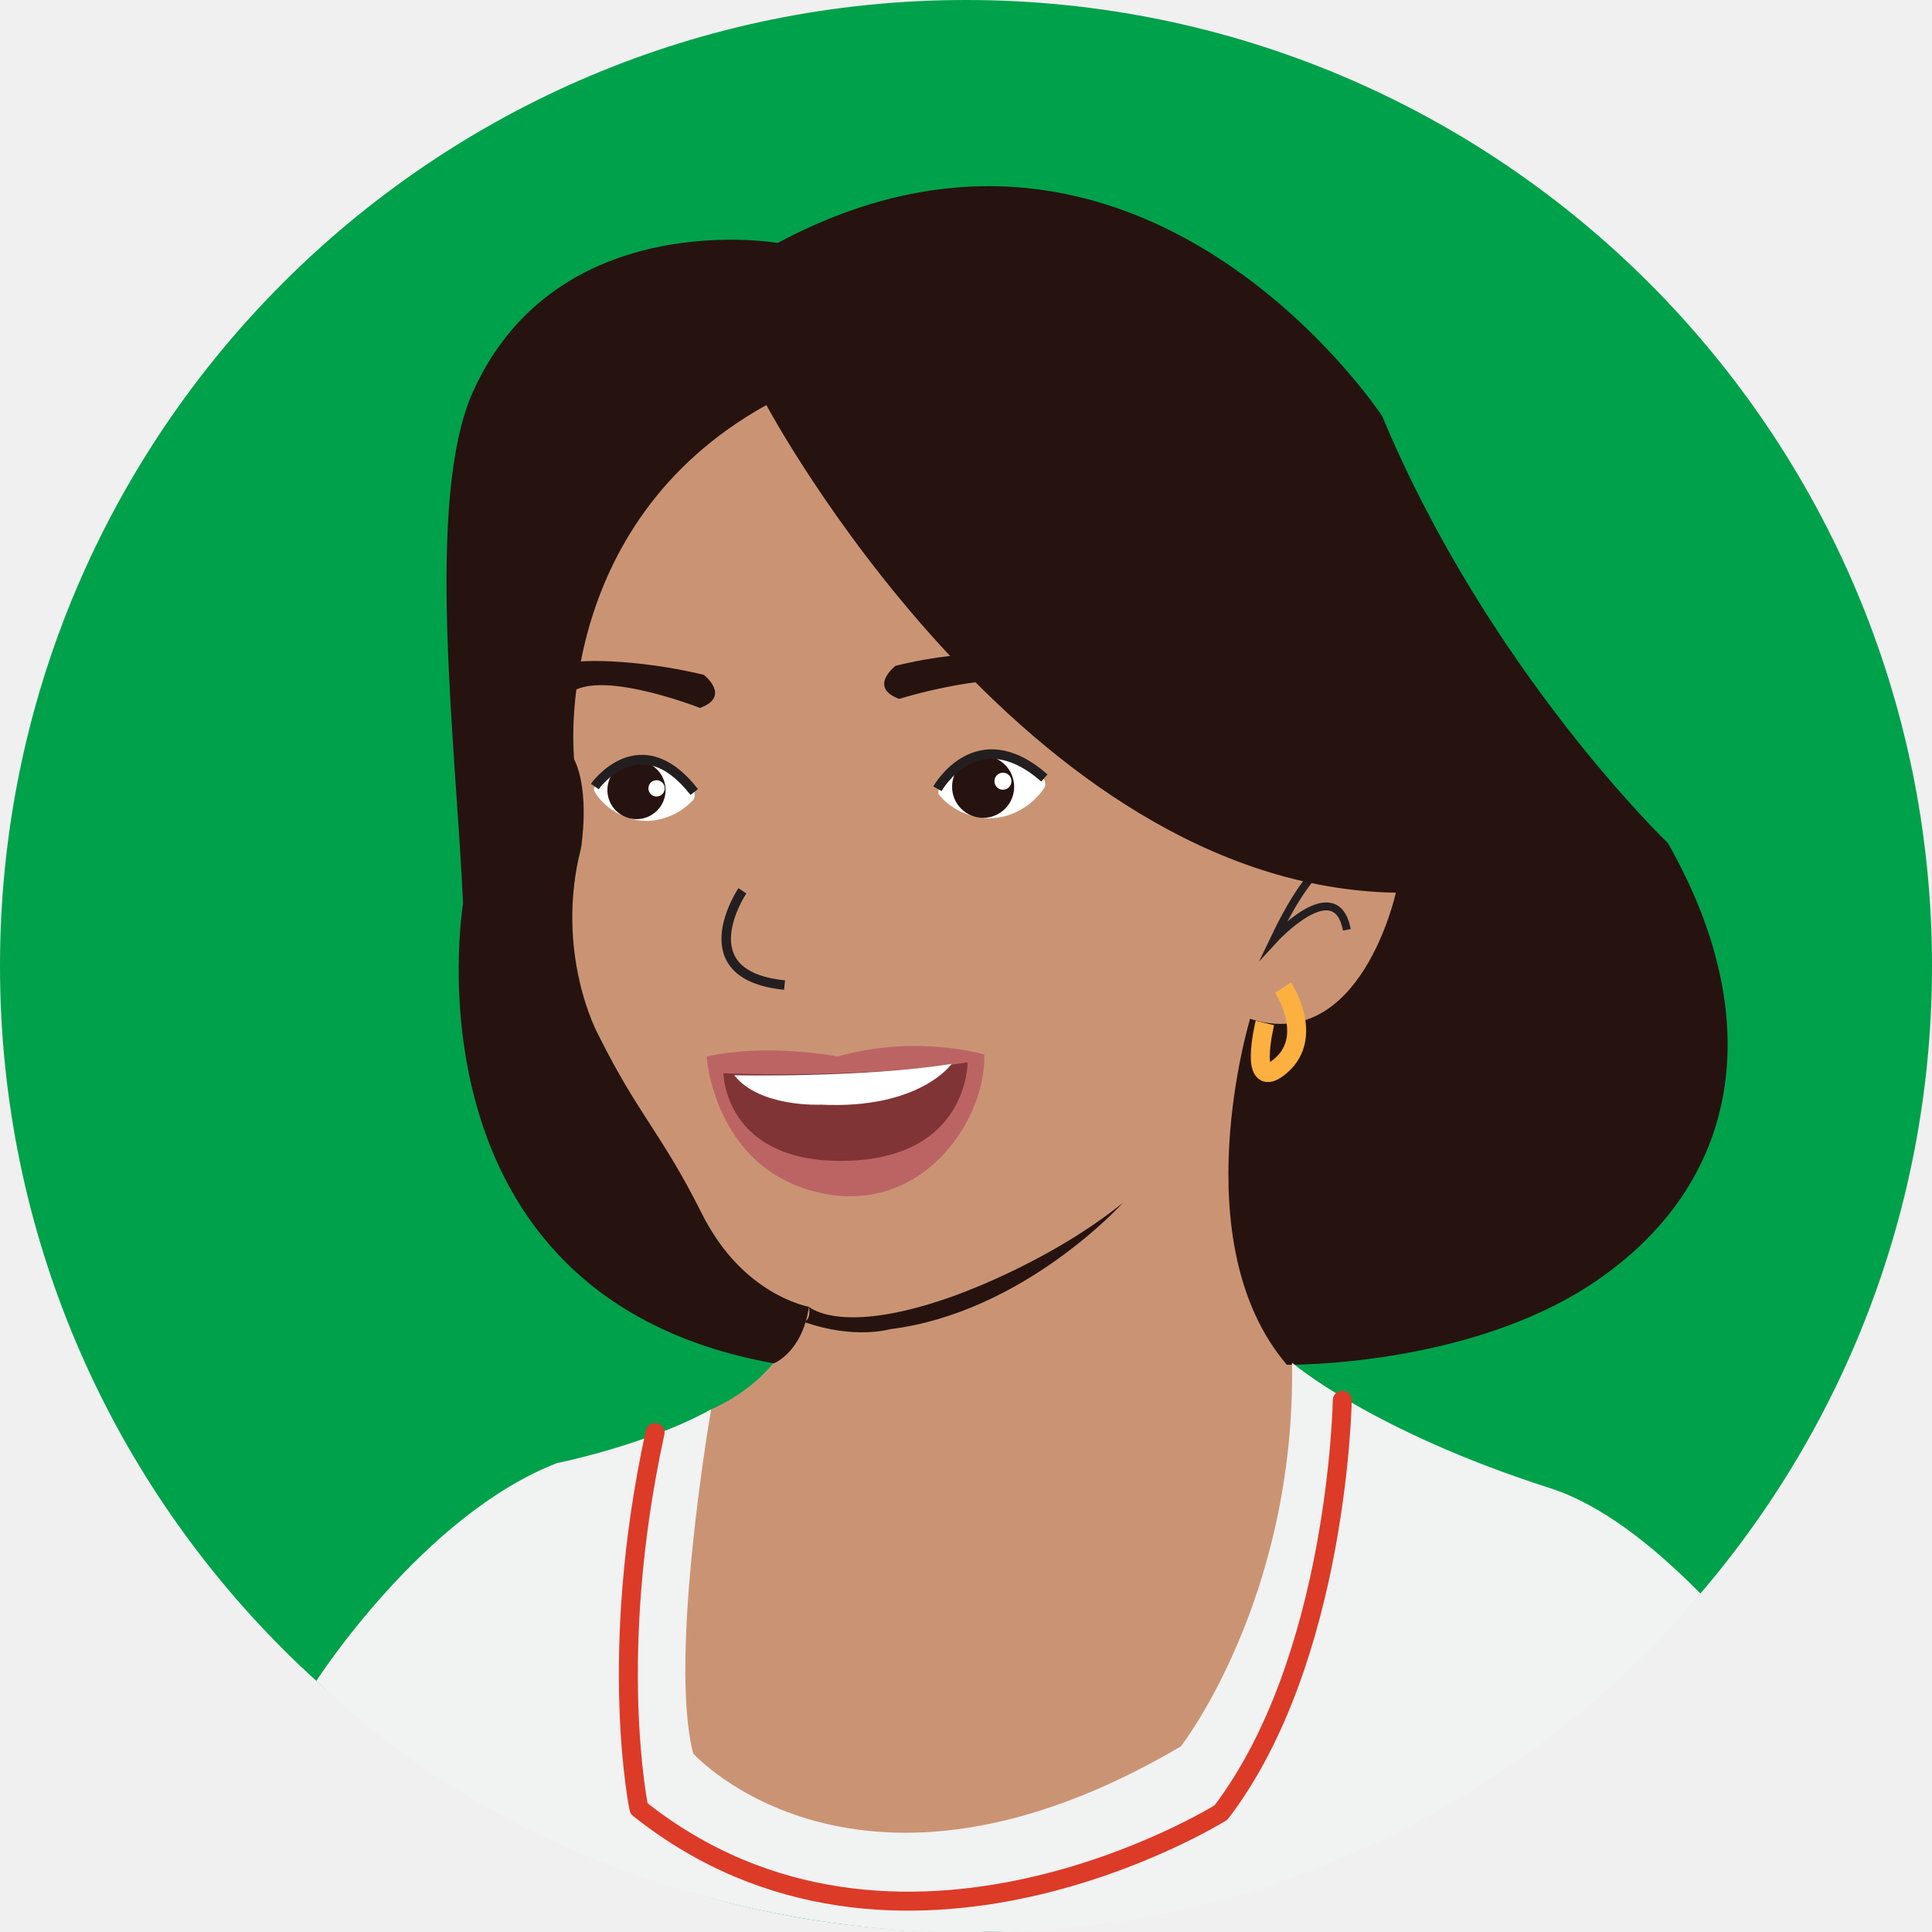
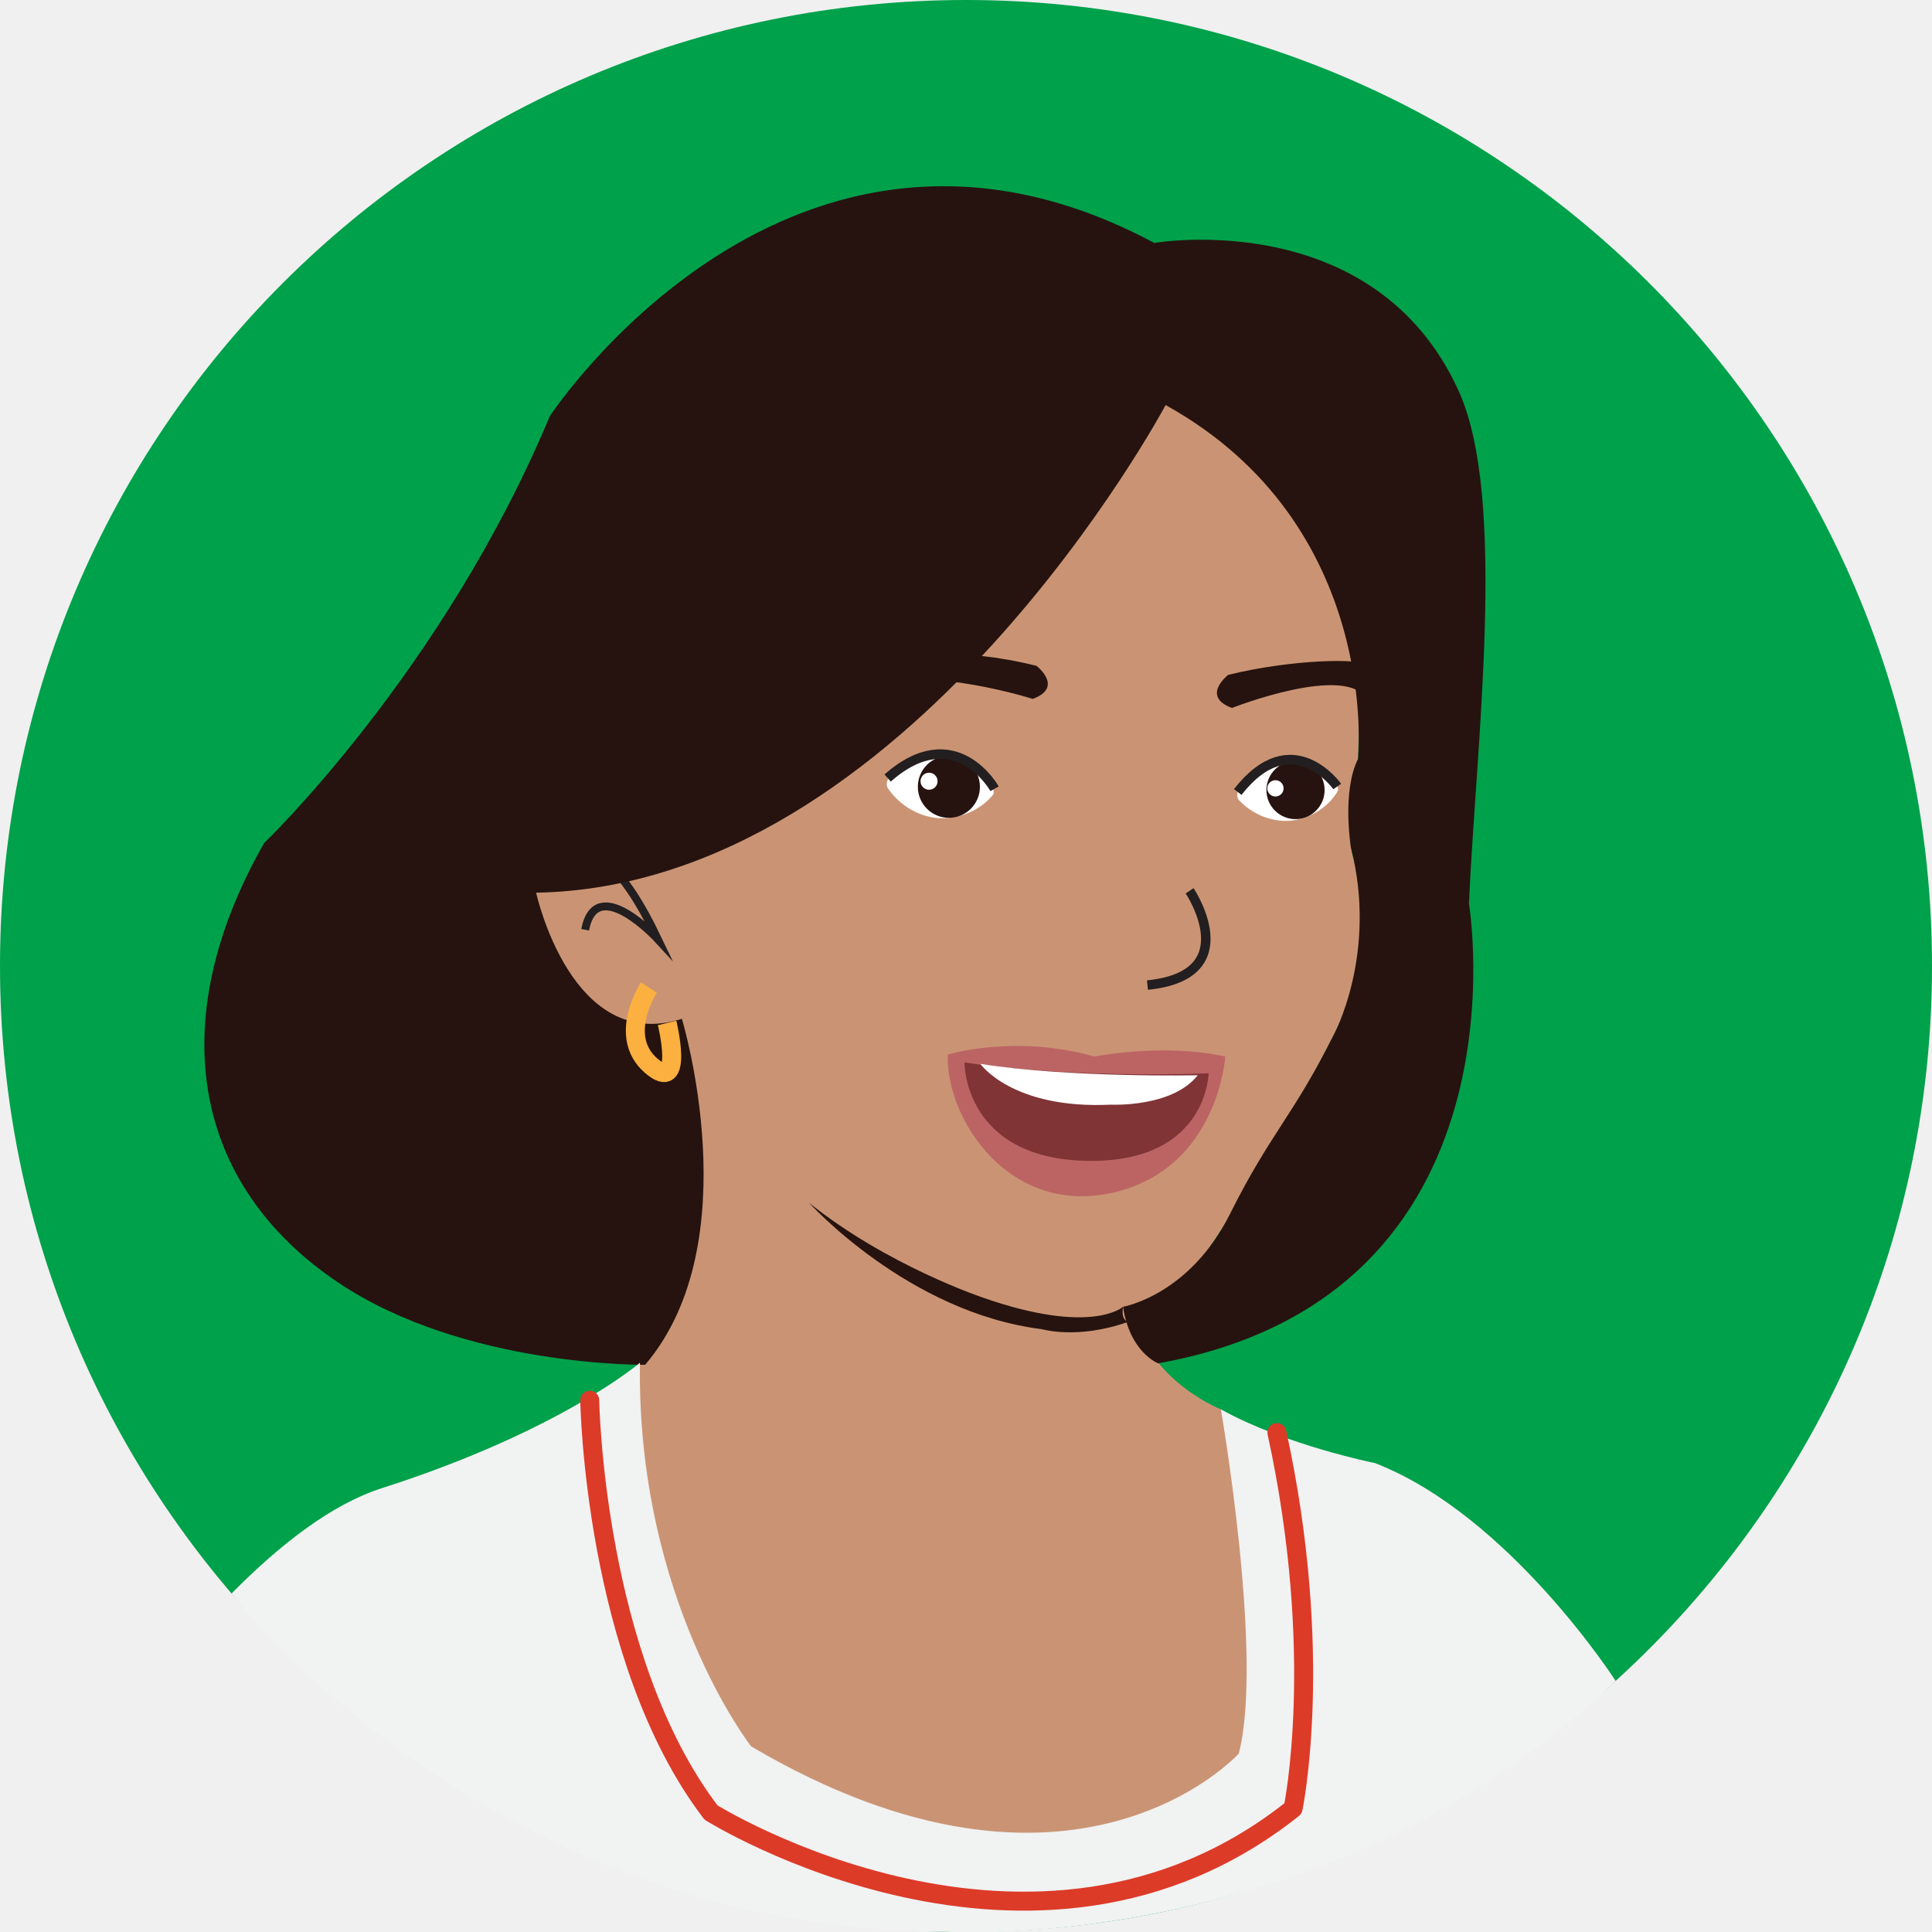
<svg xmlns="http://www.w3.org/2000/svg" id="Layer_1" data-name="Layer 1" viewBox="0 0 1220 1220">
  <defs>
    <style>
      .cls-1 {
        stroke: #fbb040;
      }

      .cls-1, .cls-2 {
        stroke-width: 11.98px;
      }

      .cls-1, .cls-2, .cls-3, .cls-4 {
        fill: none;
      }

      .cls-1, .cls-3, .cls-4 {
        stroke-miterlimit: 10;
      }

      .cls-2 {
        stroke: #dc3b28;
        stroke-linecap: round;
        stroke-linejoin: round;
      }

      .cls-3 {
        stroke-width: 6px;
      }

      .cls-3, .cls-4 {
        stroke: #231f20;
      }

      .cls-5 {
        fill: #00a14b;
      }

      .cls-6 {
        fill: #fff;
      }

      .cls-7 {
        fill: #f1f2f2;
      }

      .cls-8 {
        fill: #803435;
      }

      .cls-9 {
        fill: #bc6464;
      }

      .cls-10 {
        fill: #ca9474;
      }

      .cls-11 {
        fill: #26130f;
      }

      .cls-4 {
        stroke-width: 5px;
      }
    </style>
  </defs>
-   <circle class="cls-5" cx="610" cy="610" r="610" />
-   <g>
-     <path class="cls-10" d="M792.69,642.05s-13.66,136.97,23.19,218.46c0,0,36.15,337.06-273.57,346.74,0,0-233.33-18.1-93.25-317.31,0,0,55.72-21.74,56.92-75.67,1.27-57.1-7.37,.97-7.37,.97l294.08-173.2" />
-     <path class="cls-10" d="M803.94,531.31s-9.8-288.53-267.52-310.94c0,0-183.85-.77-173.99,258.91,0,0,9.82,41.71,2.67,63.77,0,0-14.72,56.76,12.67,110.45,41.01,80.37,81.08,138.06,81.08,138.06,0,0,24.75,38.41,88.95,39.63,0,0,45.12-.98,102.8-37.43,0,0,145.64-65.01,138.81-150.39,0,0,63.18,42.69,92.2-58.05,0,0,25.65-139.57-77.67-53.99Z" />
-     <path class="cls-11" d="M567.86,441.35s87.38-28.31,128,0c0,0-30.48-45.56-130.4-20.89,0,0-17.5,13.54,2.4,20.89Z" />
-     <path class="cls-11" d="M357.3,420.09c2.09-4.53,46.67-3.92,87.14,6.07,0,0,17.5,13.54-2.4,20.89,0,0-72.76-28.59-85.28-5.18,0,0-4.62-10.6,.54-21.78Z" />
-     <path class="cls-3" d="M468.8,562.51s-35.82,53.24,26.62,59.53" />
-     <path class="cls-4" d="M873.07,556.74s-22.58-59.92-68.6,36.47c0,0,39.08-42.55,46.02-6.08" />
-     <path class="cls-11" d="M510.81,825.19s19.83,18.32,88.75-5.87c0,0,60.25-20.15,109.53-59.78,0,0-62.52,69.37-147.11,79.81,0,0-22.56,6.72-54.5-4.69,0,0,4.89-.53,3.34-9.46Z" />
-     <path class="cls-11" d="M483.94,255.78s161.97,303.79,397.5,307.93c0,0-22.18,101.97-92.03,79.64,0,0-42.96,140.9,23.19,218.46,0,0,114,1.59,193.68-51.83,92.57-62.06,110.81-165.44,46.92-277.62,0,0-113.1-108.39-180.36-269.5,0,0-152.16-232.24-381.73-109.45,0,0-138.81-24.02-192.2,93.43-30.88,67.94-10.99,222.83-6.5,323.71,0,0-41.39,247.77,196.25,290.36,0,0,17.9-6.83,22.16-35.73,0,0-41.74-7.06-67.47-58.52-25.73-51.46-39.9-61.85-65.56-113.17,0,0-28-51.33-10.84-118.38,0,0,5.82-35.27-4.5-55.84,0,0-15.07-147.73,121.51-223.5" />
-     <path class="cls-9" d="M621.55,665.93s-42.27-13.05-92.62,1.24c0,0-43.51-8.7-82.68,0,0,0,4.35,70.24,70.24,85.78,65.89,15.54,106.3-46,105.05-87.03Z" />
-     <path class="cls-8" d="M610.98,670.9s.62,62.16-80.19,62.16c-73.39,0-73.97-55.32-73.97-55.32,0,0,82.68,3.73,154.16-6.84Z" />
-     <path class="cls-6" d="M600.96,671.79s-20.03,28.79-82.57,25.77c0,0-38.57,1.94-54.73-18.57,0,0,80.6,1.75,137.3-7.19Z" />
-     <path class="cls-1" d="M810.23,623.61s20.11,30.52-1.26,49.22c-21.37,18.7-10.23-26.87-10.23-26.87" />
+   <g transform="translate(1220 0) scale(-1 1)">
+     <circle class="cls-5" cx="610" cy="610" r="610" />
    <g>
-       <path class="cls-6" d="M660.02,494.94s.09-1.9-1.26-3.54c-4.47-5.42-14.87-15.62-31.79-16.25-18.95-.71-30.05,16.7-33.84,22.92-.65,1.07-.63,2.04-.63,2.04,0,0-.11,1.05,.5,1.82,2.89,3.62,12.61,13.8,30.54,14.74,10.67,.56,25.88-4.62,35.7-18.77,.68-.98,.78-2.27,.78-2.96Z" />
-       <circle class="cls-11" cx="620.81" cy="496.84" r="19.6" />
-       <circle class="cls-6" cx="633.33" cy="493.32" r="5.38" />
-       <path class="cls-3" d="M591.96,498.07s24.74-44.36,67.54-6.79" />
+       <path class="cls-10" d="M792.69,642.05s-13.66,136.97,23.19,218.46c0,0,36.15,337.06-273.57,346.74,0,0-233.33-18.1-93.25-317.31,0,0,55.72-21.74,56.92-75.67,1.27-57.1-7.37,.97-7.37,.97l294.08-173.2" />
+       <path class="cls-10" d="M803.94,531.31s-9.8-288.53-267.52-310.94c0,0-183.85-.77-173.99,258.91,0,0,9.82,41.71,2.67,63.77,0,0-14.72,56.76,12.67,110.45,41.01,80.37,81.08,138.06,81.08,138.06,0,0,24.75,38.41,88.95,39.63,0,0,45.12-.98,102.8-37.43,0,0,145.64-65.01,138.81-150.39,0,0,63.18,42.69,92.2-58.05,0,0,25.65-139.57-77.67-53.99Z" />
+       <path class="cls-11" d="M567.86,441.35s87.38-28.31,128,0c0,0-30.48-45.56-130.4-20.89,0,0-17.5,13.54,2.4,20.89Z" />
+       <path class="cls-11" d="M357.3,420.09c2.09-4.53,46.67-3.92,87.14,6.07,0,0,17.5,13.54-2.4,20.89,0,0-72.76-28.59-85.28-5.18,0,0-4.62-10.6,.54-21.78Z" />
+       <path class="cls-3" d="M468.8,562.51s-35.82,53.24,26.62,59.53" />
+       <path class="cls-4" d="M873.07,556.74s-22.58-59.92-68.6,36.47c0,0,39.08-42.55,46.02-6.08" />
+       <path class="cls-11" d="M510.81,825.19s19.83,18.32,88.75-5.87c0,0,60.25-20.15,109.53-59.78,0,0-62.52,69.37-147.11,79.81,0,0-22.56,6.72-54.5-4.69,0,0,4.89-.53,3.34-9.46Z" />
+       <path class="cls-11" d="M483.94,255.78s161.97,303.79,397.5,307.93c0,0-22.18,101.97-92.03,79.64,0,0-42.96,140.9,23.19,218.46,0,0,114,1.59,193.68-51.83,92.57-62.06,110.81-165.44,46.92-277.62,0,0-113.1-108.39-180.36-269.5,0,0-152.16-232.24-381.73-109.45,0,0-138.81-24.02-192.2,93.43-30.88,67.94-10.99,222.83-6.5,323.71,0,0-41.39,247.77,196.25,290.36,0,0,17.9-6.83,22.16-35.73,0,0-41.74-7.06-67.47-58.52-25.73-51.46-39.9-61.85-65.56-113.17,0,0-28-51.33-10.84-118.38,0,0,5.82-35.27-4.5-55.84,0,0-15.07-147.73,121.51-223.5" />
+       <path class="cls-9" d="M621.55,665.93s-42.27-13.05-92.62,1.24c0,0-43.51-8.7-82.68,0,0,0,4.35,70.24,70.24,85.78,65.89,15.54,106.3-46,105.05-87.03Z" />
+       <path class="cls-8" d="M610.98,670.9s.62,62.16-80.19,62.16c-73.39,0-73.97-55.32-73.97-55.32,0,0,82.68,3.73,154.16-6.84Z" />
+       <path class="cls-6" d="M600.96,671.79s-20.03,28.79-82.57,25.77c0,0-38.57,1.94-54.73-18.57,0,0,80.6,1.75,137.3-7.19Z" />
+       <path class="cls-1" d="M810.23,623.61s20.11,30.52-1.26,49.22c-21.37,18.7-10.23-26.87-10.23-26.87" />
+       <g>
+         <path class="cls-6" d="M660.02,494.94s.09-1.9-1.26-3.54c-4.47-5.42-14.87-15.62-31.79-16.25-18.95-.71-30.05,16.7-33.84,22.92-.65,1.07-.63,2.04-.63,2.04,0,0-.11,1.05,.5,1.82,2.89,3.62,12.61,13.8,30.54,14.74,10.67,.56,25.88-4.62,35.7-18.77,.68-.98,.78-2.27,.78-2.96Z" />
+         <circle class="cls-11" cx="620.81" cy="496.84" r="19.6" />
+         <circle class="cls-6" cx="633.33" cy="493.32" r="5.38" />
+         <path class="cls-3" d="M591.96,498.07s24.74-44.36,67.54-6.79" />
+       </g>
+       <g>
+         <path class="cls-6" d="M438.66,502.77s.35-1.76-.67-3.47c-3.38-5.68-11.59-16.65-27.24-19.66-17.52-3.37-30.33,11.24-34.75,16.47-.76,.9-.88,1.8-.88,1.8,0,0-.25,.96,.21,1.76,2.17,3.78,9.75,14.63,26.29,18.07,9.84,2.05,24.73-.6,35.89-12.35,.78-.82,1.05-2,1.15-2.64Z" />
+         <circle class="cls-11" cx="401.92" cy="498.89" r="18.37" />
+         <circle class="cls-6" cx="414.6" cy="497.82" r="5.15" />
+         <path class="cls-3" d="M375.59,496.66s28.49-40.47,62.81,3.46" />
+       </g>
+       <path class="cls-7" d="M199.76,1061.45s67.23-104.67,151.93-137.54c0,0,56.61-11.32,97.37-33.97,0,0-27.17,156.24-11.32,217.38,0,0,104.16,115.48,307.95-4.53,0,0,72.46-92.84,70.2-242.29,0,0,49.82,43.02,163.03,79.25,31.43,10.06,64.08,35.29,94.85,66.51,0,0-161.74,212.6-451.57,213.61,0,0-240.03,15.88-422.43-158.42Z" />
+       <path class="cls-2" d="M847.6,884.2s-2.55,163.36-76.58,260.36c0,0-204.2,127.63-367.56-2.55,0,0-20.42-97,10.21-237.39" />
    </g>
-     <g>
-       <path class="cls-6" d="M438.66,502.77s.35-1.76-.67-3.47c-3.38-5.68-11.59-16.65-27.24-19.66-17.52-3.37-30.33,11.24-34.75,16.47-.76,.9-.88,1.8-.88,1.8,0,0-.25,.96,.21,1.76,2.17,3.78,9.75,14.63,26.29,18.07,9.84,2.05,24.73-.6,35.89-12.35,.78-.82,1.05-2,1.15-2.64Z" />
-       <circle class="cls-11" cx="401.92" cy="498.89" r="18.37" />
-       <circle class="cls-6" cx="414.6" cy="497.82" r="5.15" />
-       <path class="cls-3" d="M375.59,496.66s28.49-40.47,62.81,3.46" />
-     </g>
-     <path class="cls-7" d="M199.76,1061.45s67.23-104.67,151.93-137.54c0,0,56.61-11.32,97.37-33.97,0,0-27.17,156.24-11.32,217.38,0,0,104.16,115.48,307.95-4.53,0,0,72.46-92.84,70.2-242.29,0,0,49.82,43.02,163.03,79.25,31.43,10.06,64.08,35.29,94.85,66.51,0,0-161.74,212.6-451.57,213.61,0,0-240.03,15.88-422.43-158.42Z" />
-     <path class="cls-2" d="M847.6,884.2s-2.55,163.36-76.58,260.36c0,0-204.2,127.63-367.56-2.55,0,0-20.42-97,10.21-237.39" />
  </g>
</svg>
